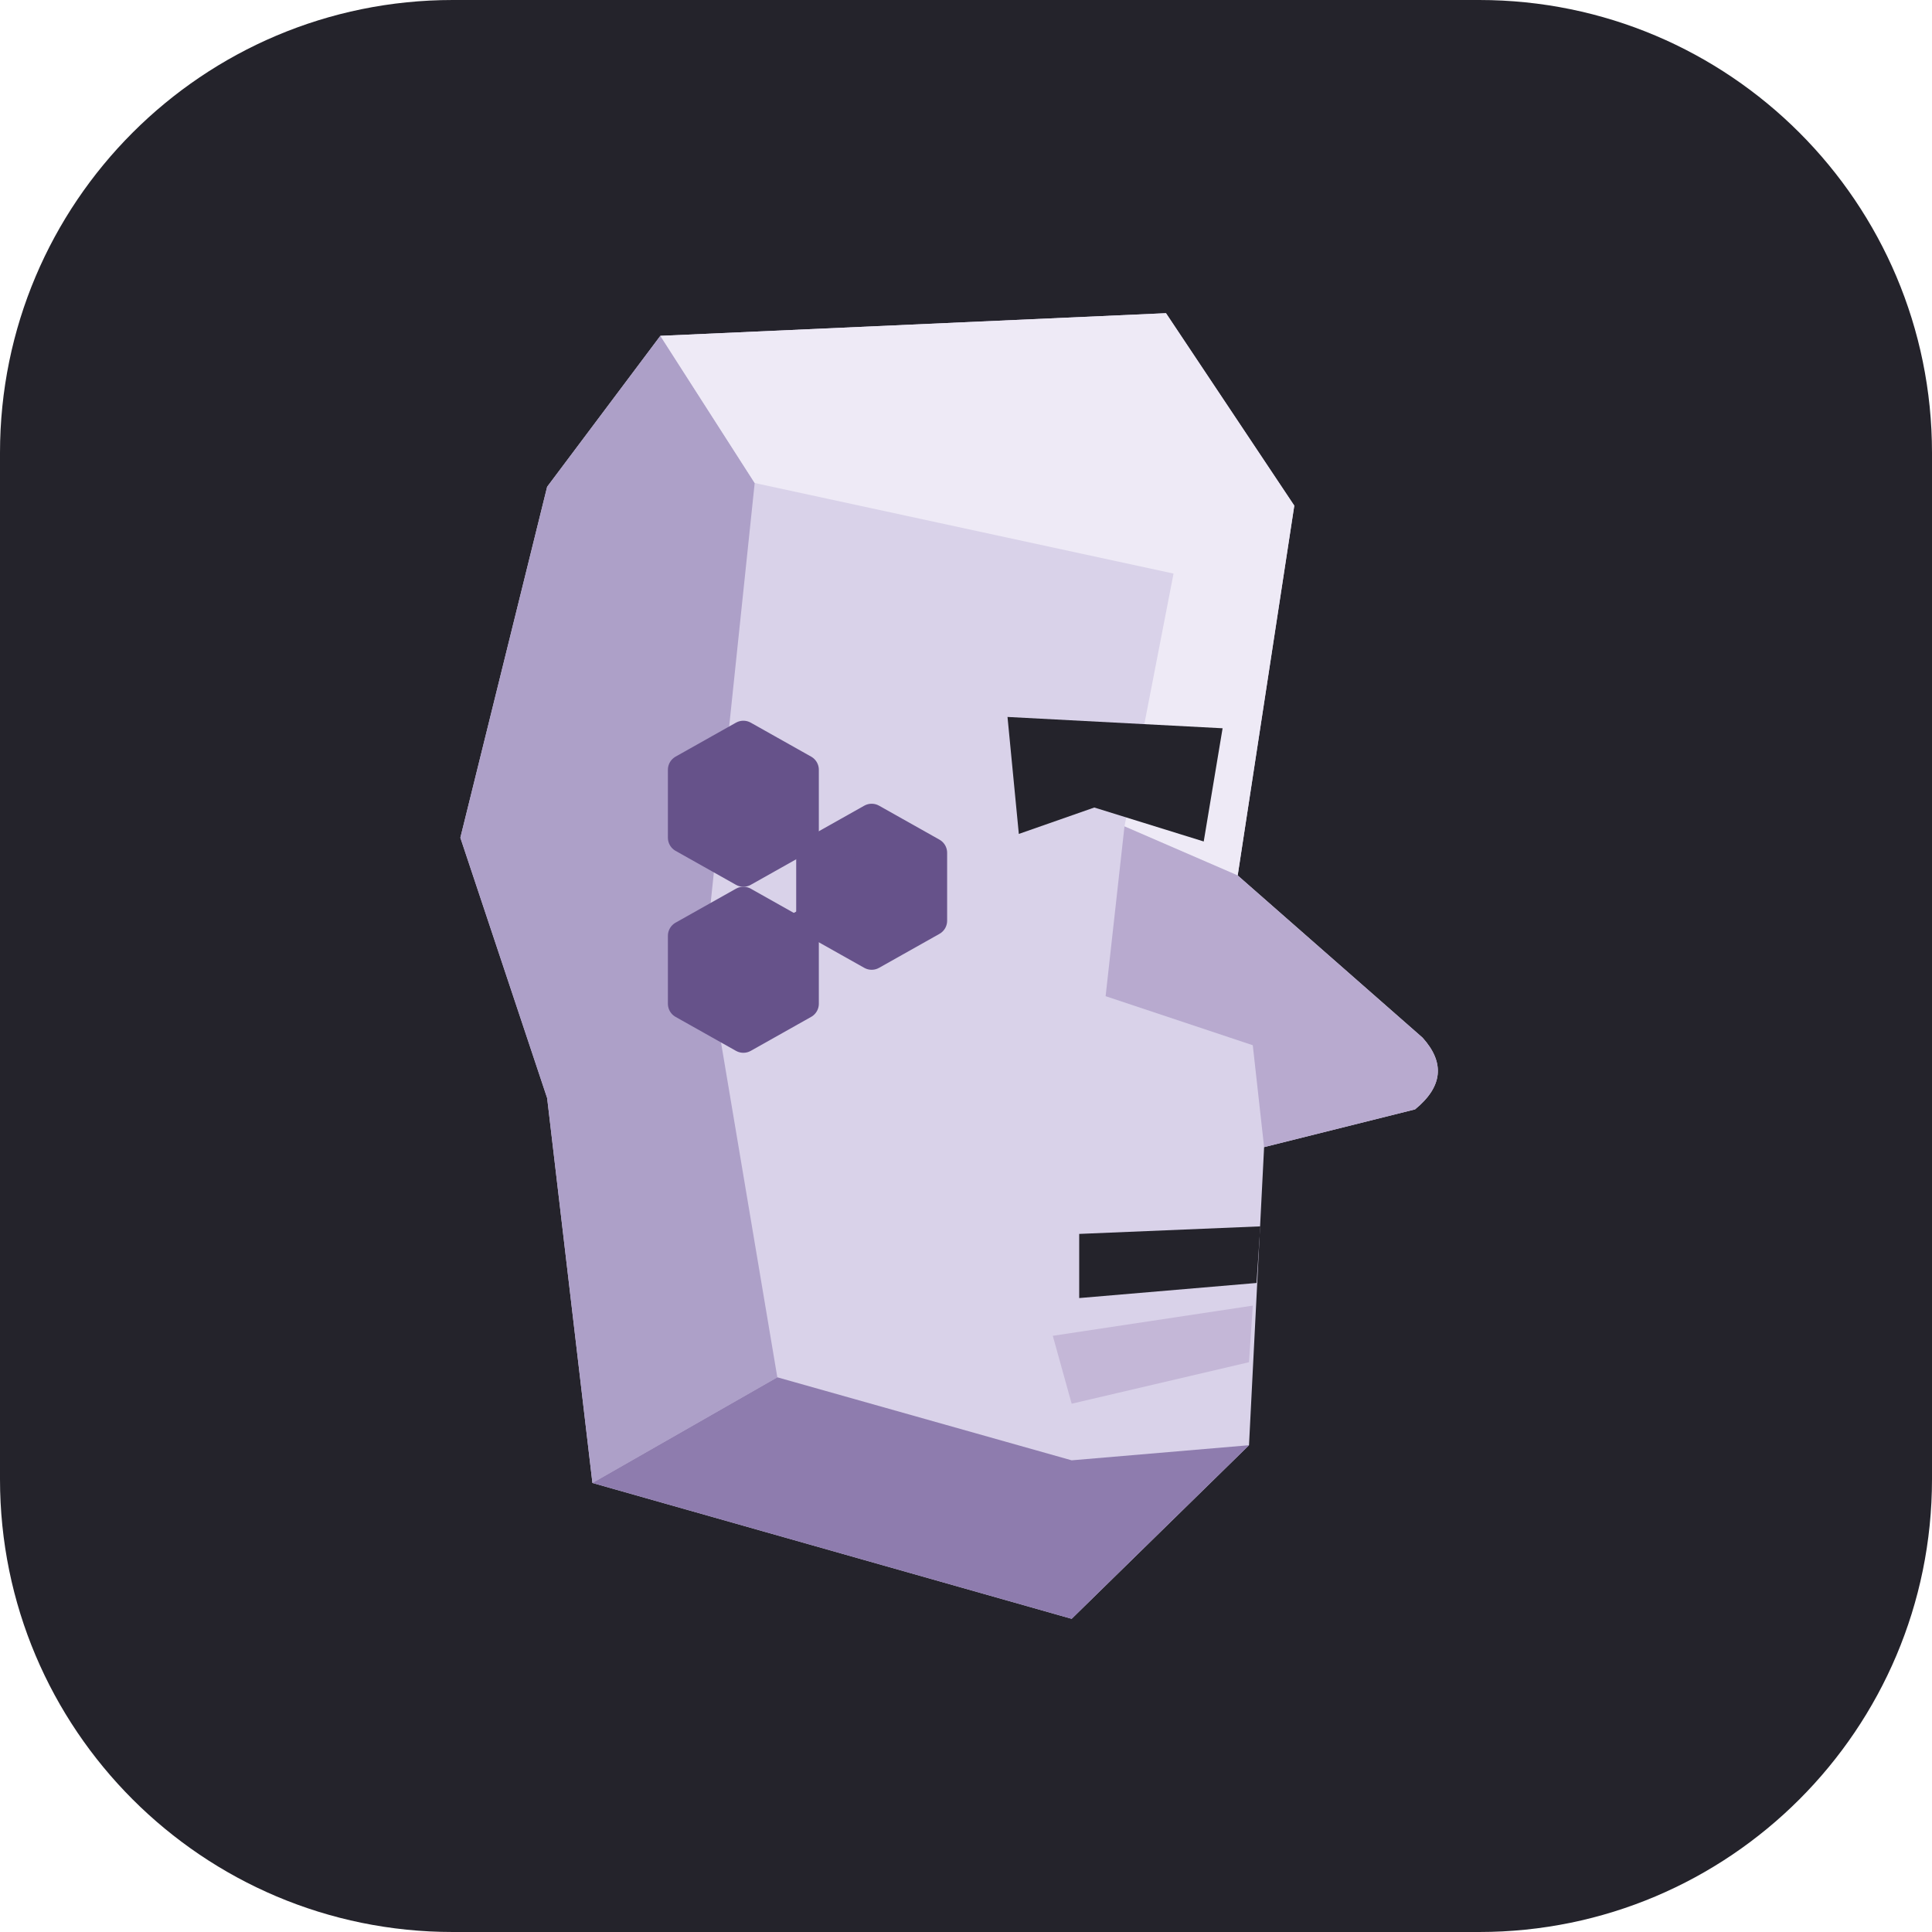
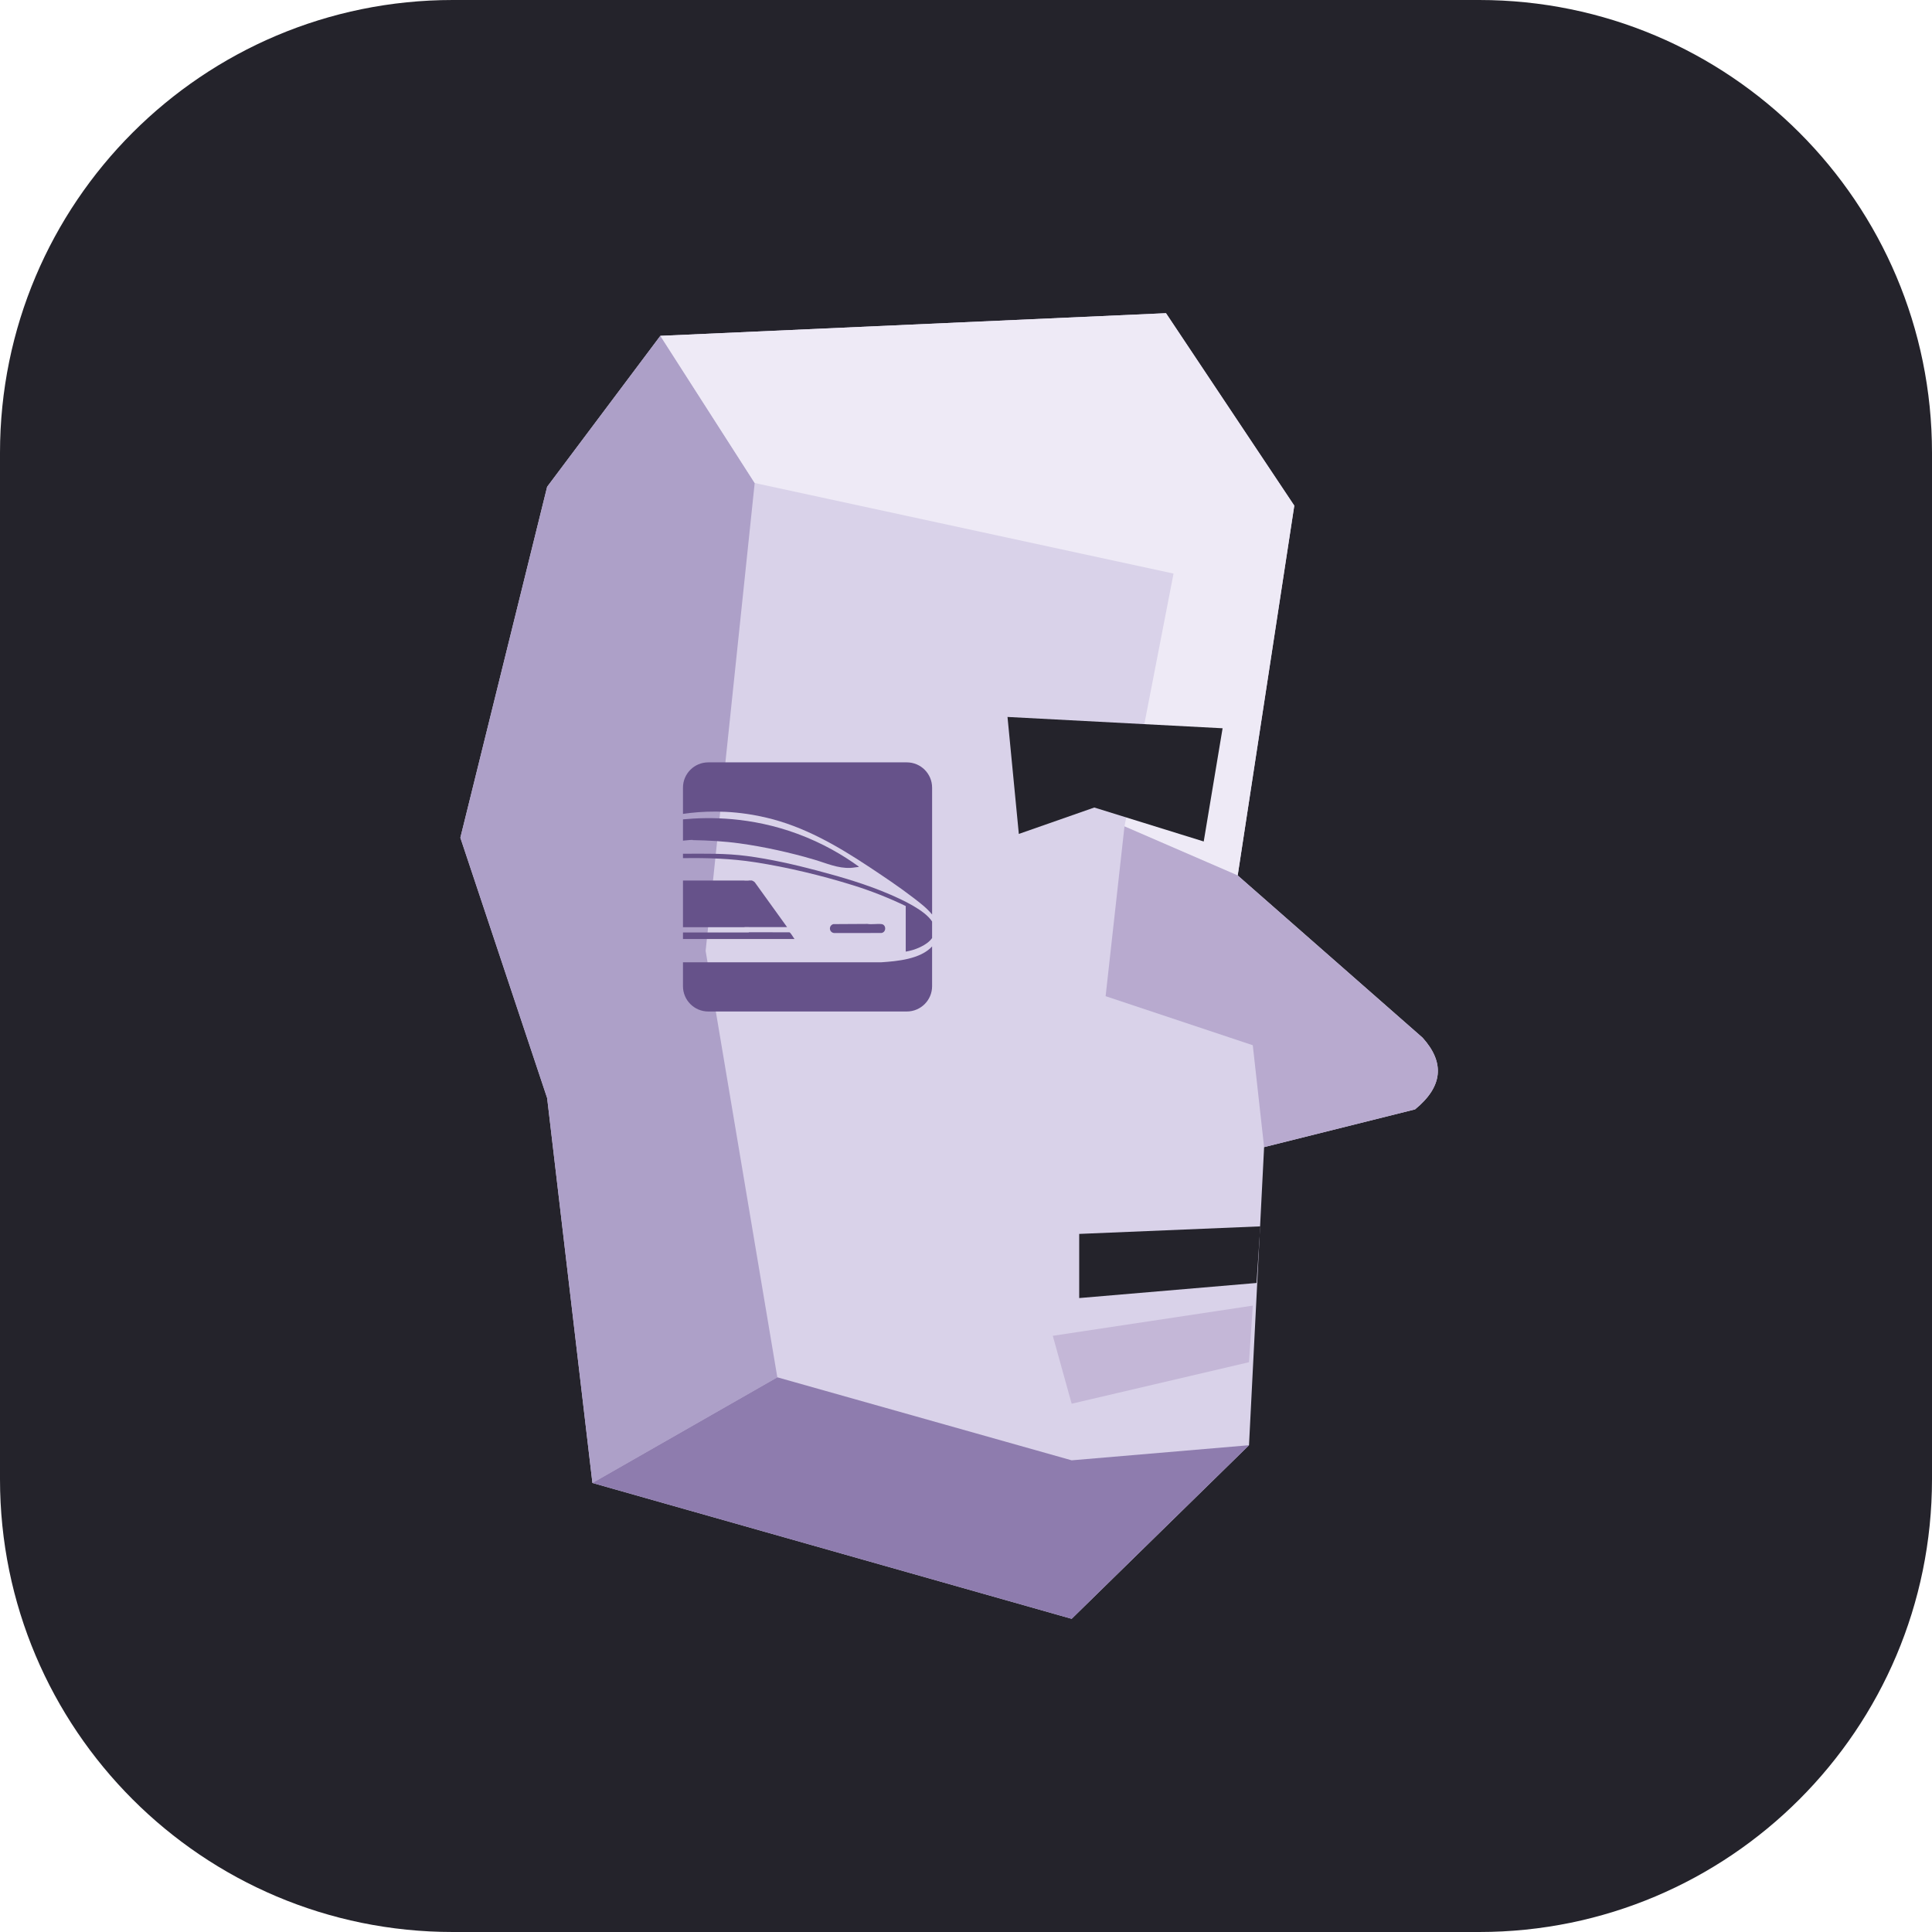
<svg xmlns="http://www.w3.org/2000/svg" viewBox="0 0 512 512" role="img" aria-label="Moyai">
  <rect width="512" height="512" rx="120" fill="#24232b" />
  <path d="M175 89 309 83 343 134 328 232 377 275Q386 285 375 294L335 304 331 383 284 429 157 393 145 291 122 222 145 129Z" fill="#d9d2e9" />
  <path d="m175 89-30 40-23 93 23 69 12 102 49-28-19-113 13-124Z" fill="#ada0c8" />
  <path d="m309 83 34 51-15 98-30-13 13-67-111-24-25-39Z" fill="#eeeaf6" />
  <path d="m298 219 30 13 49 43q9 10-2 19l-40 10-3-27-39-13Z" fill="#b8aacf" />
  <path d="m206 365 78 22 47-4-47 46-127-36Z" fill="#8e7cae" />
  <path d="m267 190 57 3-5 30-29-9-20 7Z" fill="#24232b" />
  <path d="m286 327 48-2-1 15-47 4Z" fill="#24232b" />
  <path d="m279 354 53-8-1 15-47 11Z" fill="#c4b7d7" />
-   <g fill="#66528a" stroke="#66528a" stroke-width="8" stroke-linejoin="round">
-     <path d="m197 195 16 9v18l-16 9-16-9v-18Z" />
-     <path d="m231 217 16 9v18l-16 9-16-9v-18Z" />
-     <path d="m197 239 16 9v18l-16 9-16-9v-18Z" />
-     <path d="m204 218 21 12m-21 20 20-11" fill="none" />
+   <g transform="translate(181 202) scale(.2164)" fill="#66528a">
+     <path d="M242.87,209.13c6.4-.87,6.12-10.2.34-10.9-5.4-.66-11.91.68-17.38-.22l-41.77.24c-5.96,1.84-5.31,10.07.89,10.9l57.93-.03Z" />
+     <path d="M253.87,162.08c-28.91-12.54-59.78-21.51-90.25-29.59-27.13-7.2-57.39-13.98-85.21-17.64-26.19-3.44-52.09-2.88-78.43-2.77v5.37c29.74-.44,58.67.43,88.13,4.99,39.72,6.15,81.32,16.19,119.67,28.09,22.29,6.91,43.98,15.49,65,25.57v55.83c10.24-1.63,25.63-7.2,32.28-16.62v-20.22c-8.9-14.11-37.09-26.88-51.19-33Z" />
+     <path d="M12.02,95.09c-.06.1-.12.19-.17.29,19.18.33,38.42,1.37,57.45,3.99,30.36,4.19,62.08,11.27,91.45,19.9,14.76,4.34,28.83,10.9,44.53,10.11,3.39-.17,6.78-.9,10.15-1.23l-.46-.6c-18.43-13.31-43.4-28.34-74.94-39.94C83.31,66.74,32.26,66.86-.02,69.96v26.07c2.85-.22,5.7-.45,8.53-.8,1.15-.01,2.33-.05,3.51-.13Z" />
+     <path d="M274.09.16H30.95C13.84.16-.02,14.03-.02,31.13v32.13c22.57-3.29,54.41-5.06,92.09,2.42,1.24.25,5.24,1.07,10.45,2.29,45.14,10.61,85.77,33.98,124,59.25,18.67,12.34,38.24,25.39,55.94,39.03,7.32,5.63,16.26,12.38,22.61,20.24V31.13c0-17.11-13.87-30.97-30.97-30.97Z" />
+     <path d="M75.33,201.85h5.25v.03h46.87l-39.45-54.76c-.43-.72-3.16-2.29-3.78-2.29h-3.9v.14h-4.98v-.08H-.02v57.17h75.36v-.23Z" />
+     <path d="M-.02,244.98v29.3c0,17.11,13.87,30.97,30.97,30.97h243.14c17.11,0,30.97-13.87,30.97-30.97v-48.71c-14.27,15.64-42.91,18.13-62.15,19.41H-.02Z" />
+     <path d="M130.32,208.26c-16.58.06-33.16-.01-49.74-.04v.22h-35.08c-.68.09-1.39.15-1.78,0H-.02v8.01h136.57c-1.21-1.4-4.72-7.9-6.23-8.18Z" />
  </g>
</svg>
